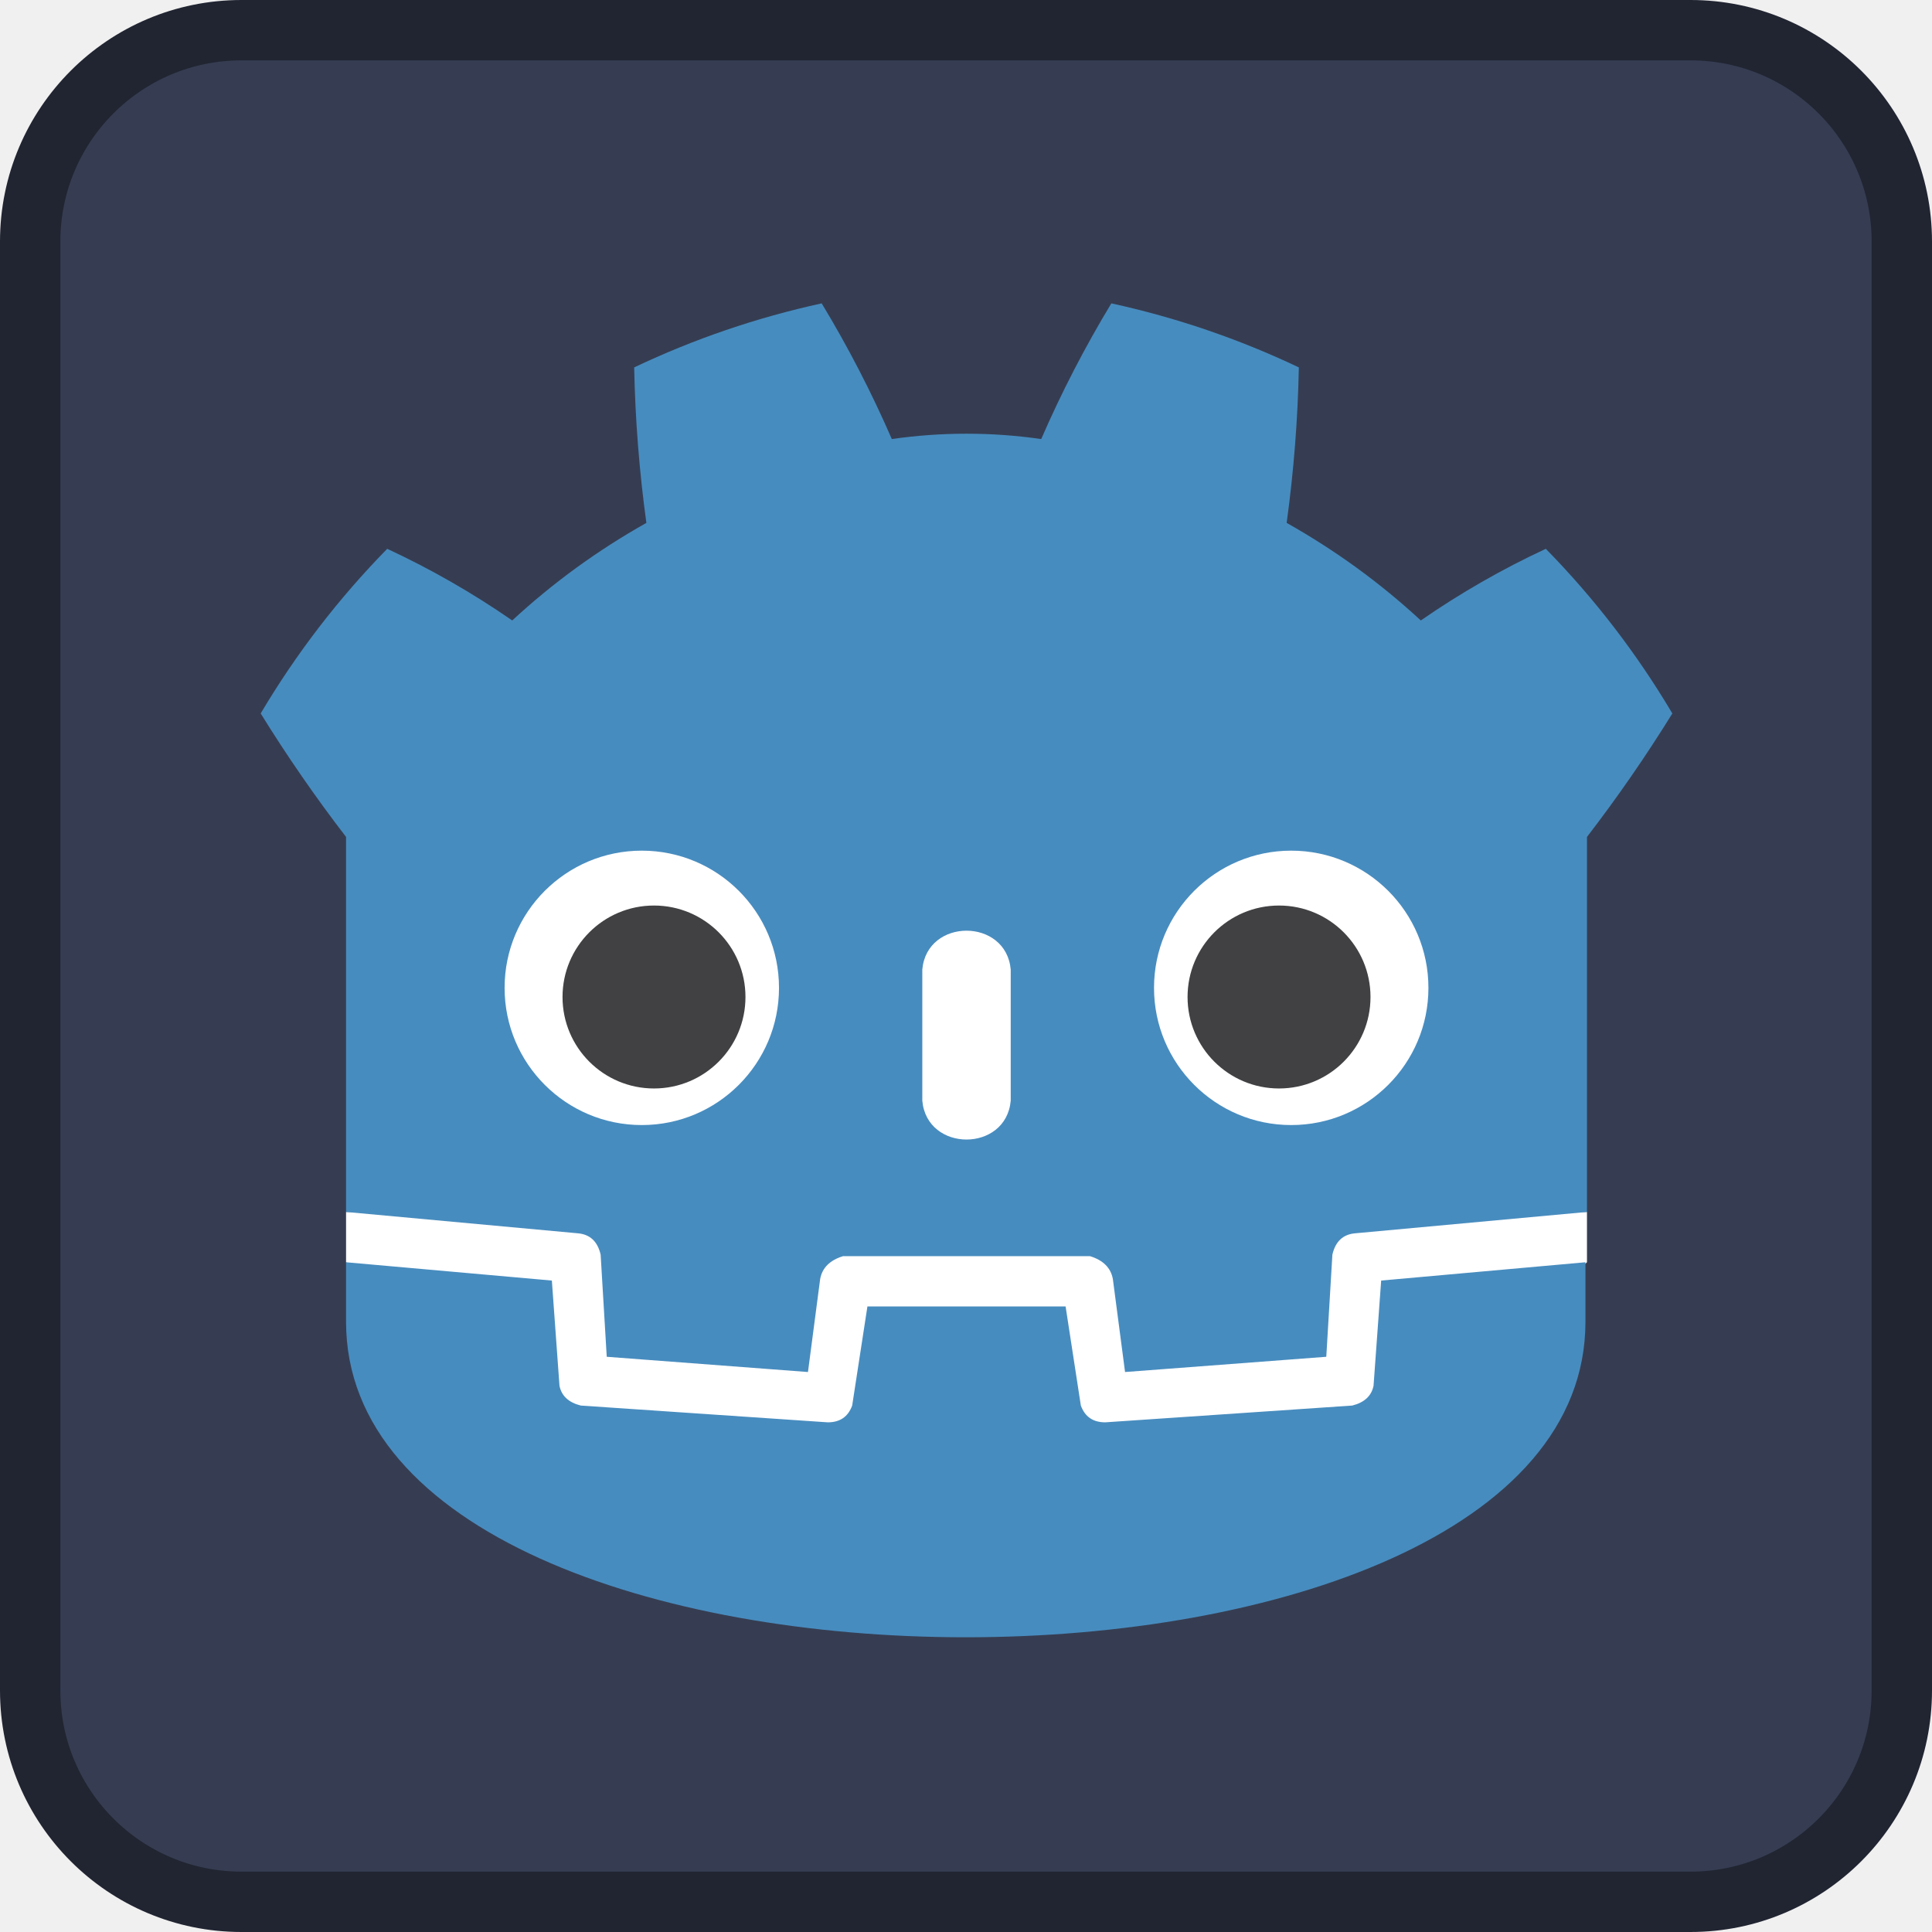
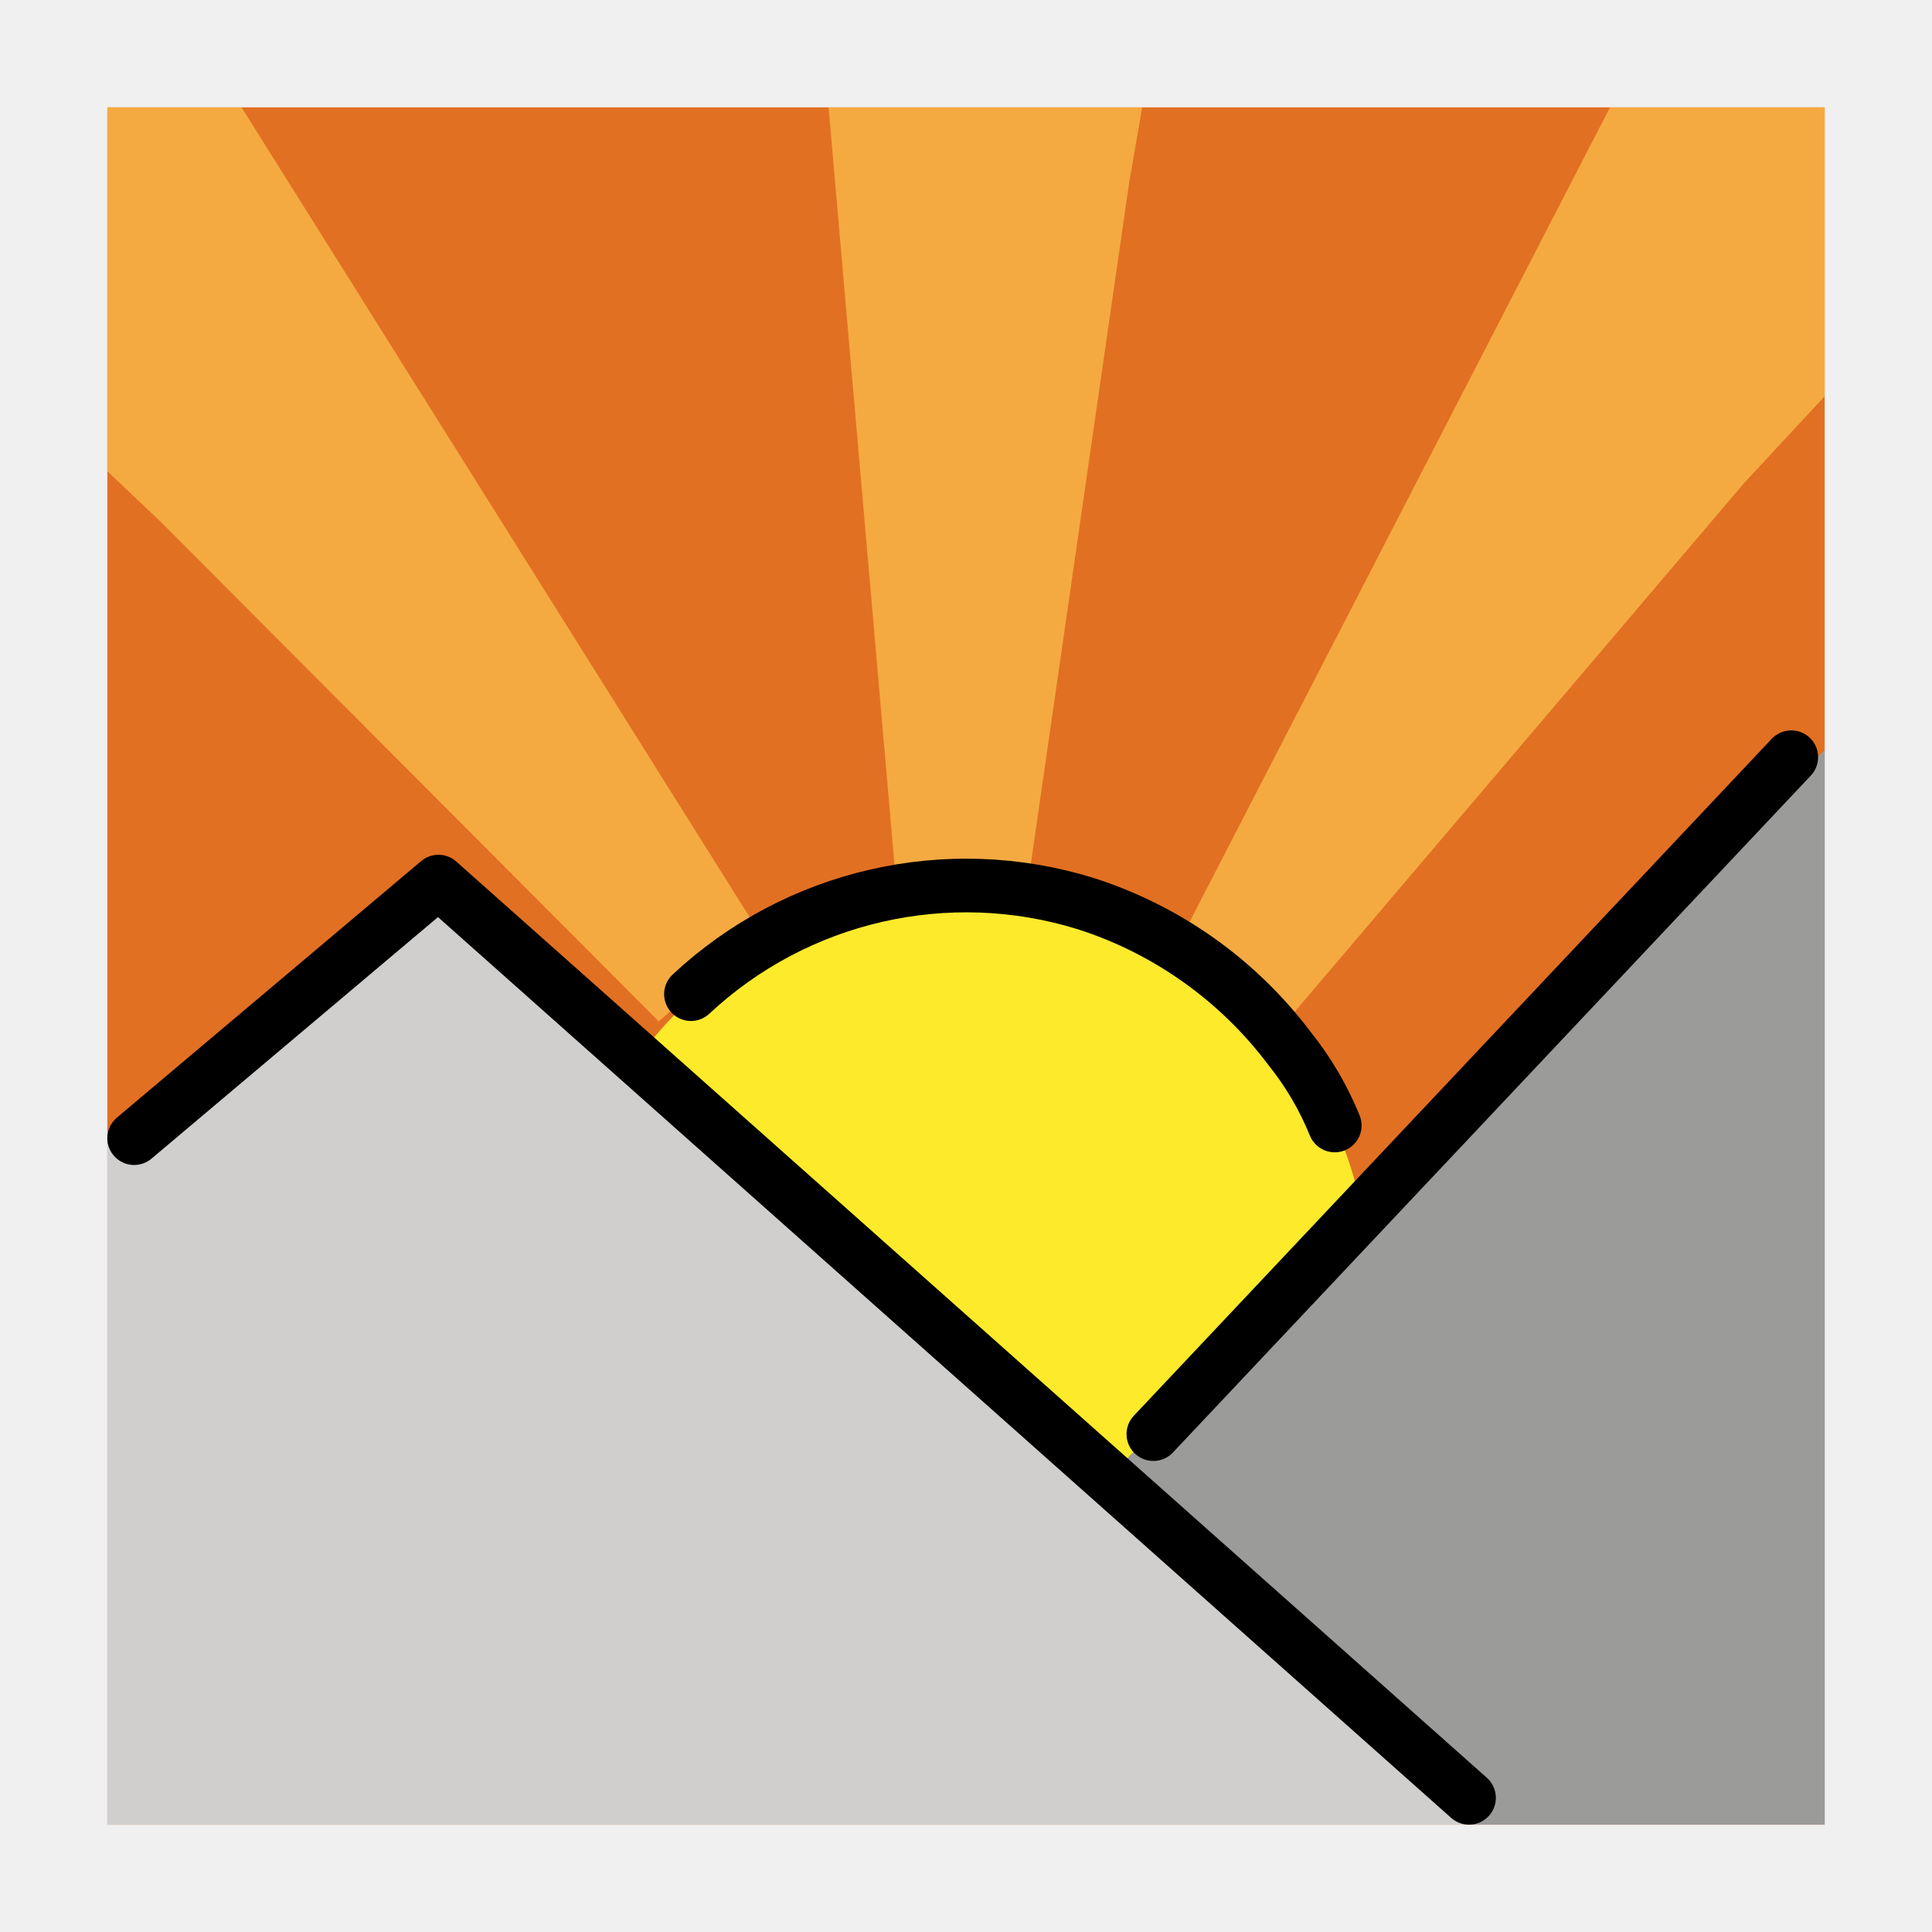
- <svg xmlns="http://www.w3.org/2000/svg" height="128" width="128">
-   <rect x="2" y="2" width="124" height="124" rx="14" fill="#363d52" stroke="#212532" stroke-width="4" />
-   <g transform="scale(.101) translate(122 122)">
-     <g fill="#fff">
-       <path d="M105 673v33q407 354 814 0v-33z" />
-       <path fill="#478cbf" d="m105 673 152 14q12 1 15 14l4 67 132 10 8-61q2-11 15-15h162q13 4 15 15l8 61 132-10 4-67q3-13 15-14l152-14V427q30-39 56-81-35-59-83-108-43 20-82 47-40-37-88-64 7-51 8-102-59-28-123-42-26 43-46 89-49-7-98 0-20-46-46-89-64 14-123 42 1 51 8 102-48 27-88 64-39-27-82-47-48 49-83 108 26 42 56 81zm0 33v39c0 276 813 276 813 0v-39l-134 12-5 69q-2 10-14 13l-162 11q-12 0-16-11l-10-65H447l-10 65q-4 11-16 11l-162-11q-12-3-14-13l-5-69z" />
-       <path d="M483 600c3 34 55 34 58 0v-86c-3-34-55-34-58 0z" />
-       <circle cx="725" cy="526" r="90" />
-       <circle cx="299" cy="526" r="90" />
-     </g>
-     <g fill="#414042">
-       <circle cx="307" cy="532" r="60" />
-       <circle cx="717" cy="532" r="60" />
-     </g>
+ <svg xmlns="http://www.w3.org/2000/svg" viewBox="0 0 72 72">
+   <path d="m4 4h64v64h-64z" fill="#e27022" />
+   <g fill="#f4aa41">
+     <path d="m68 4h-8l-16 31 4 3 17-20 3-3.231" />
+     <path d="m4 17.562 2.019 1.913 18.531 18.591 3.75-3.308-19.3-30.758h-5z" />
+     <path d="m30.879 4 2.469 28.375 4.983.412 3.749-25.98.486-2.807" />
  </g>
+   <path d="m50.961 49.078c-.267 3.131-5.204 14.664-16.04 13.883a15 15 0 0 1 -13.883-16.04c.627-8.7 8.662-14.342 16.04-13.883 6.991.435 11.089 6.206 11.654 7.029a14.632 14.632 0 0 1 2.107 5.547 16.402 16.402 0 0 1 .121 3.463z" fill="#fcea2b" />
+   <path d="m4 42.636 11.889-9.226 38.98 34.59h-50.869z" fill="#d0cfce" />
+   <path d="m41.492 54.869 26.508-26.925v40.056h-13.131" fill="#9b9b9a" />
+   <path d="m25.75 37.049a15.025 15.025 0 0 1 14.712-3.374 15.362 15.362 0 0 1 7.587 5.388 11.518 11.518 0 0 1 1.693 2.88" fill="none" stroke="#000" stroke-linecap="round" stroke-miterlimit="10" stroke-width="2" />
+   <path d="m5 42.416 11.34-9.561 38.406 34.145" fill="none" stroke="#000" stroke-linecap="round" stroke-linejoin="round" stroke-width="2" />
+   <path d="m42.983 53.445 23.772-25.226" fill="none" stroke="#000" stroke-linecap="round" stroke-linejoin="round" stroke-width="2" />
</svg>
